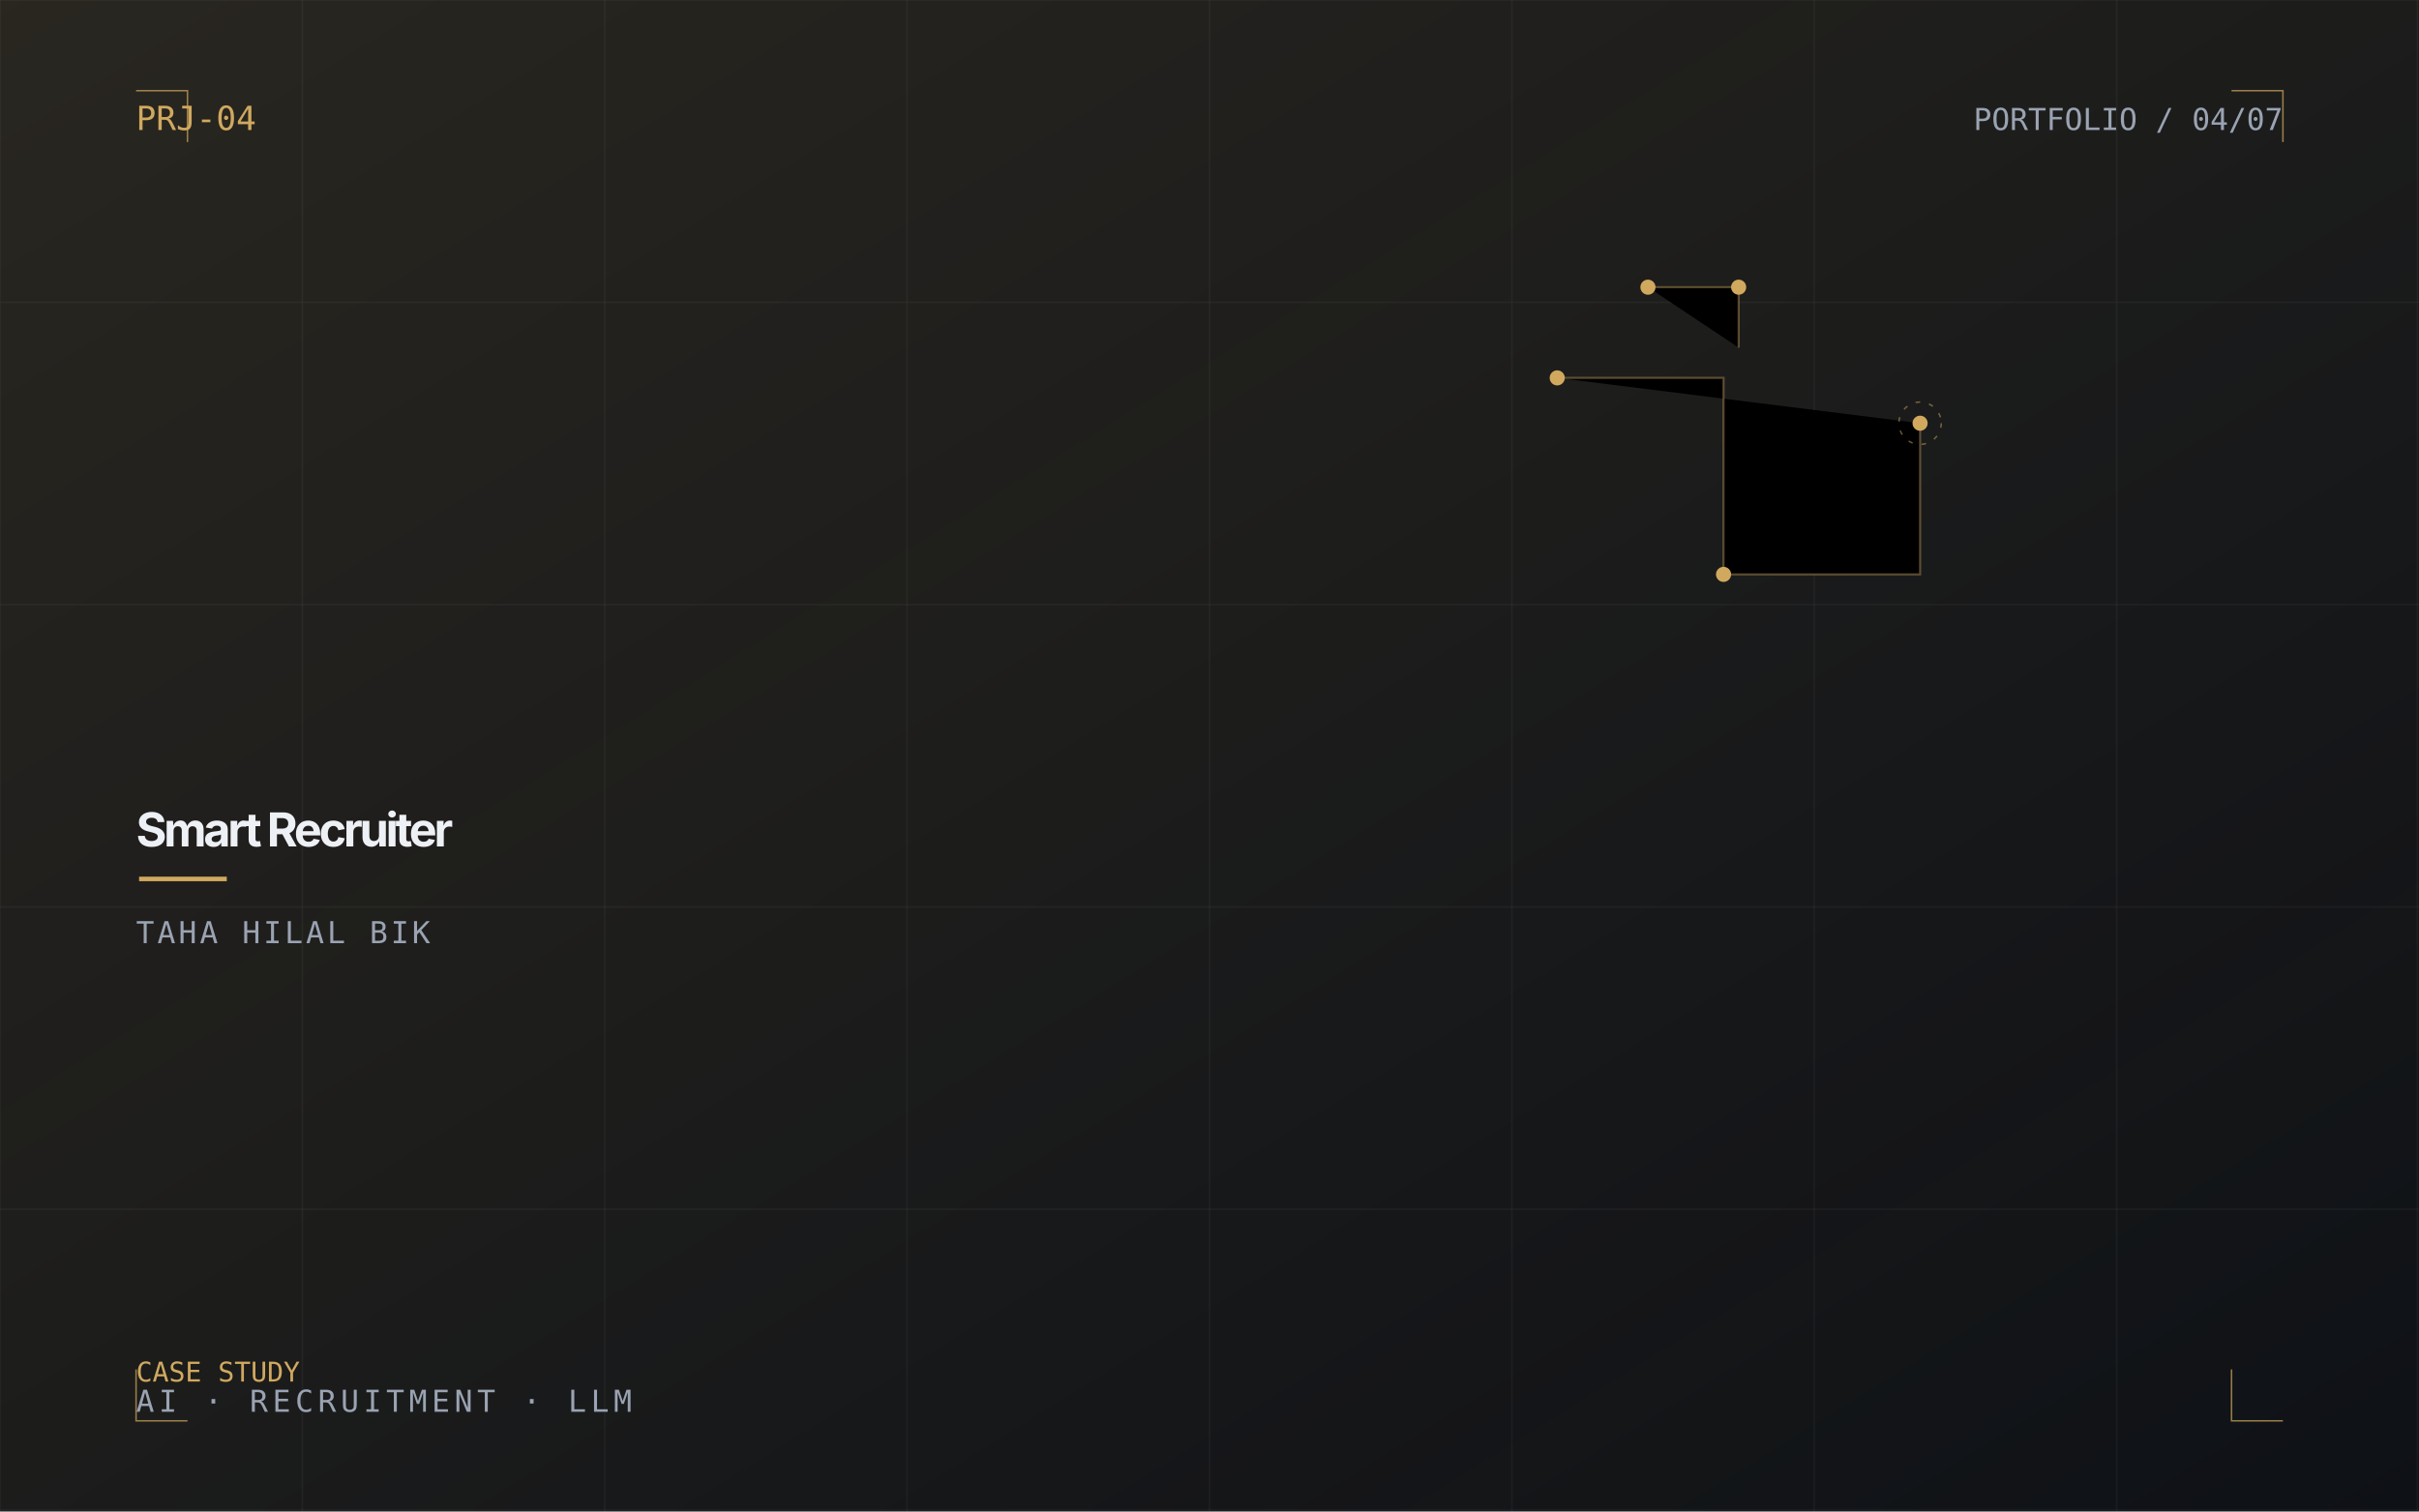
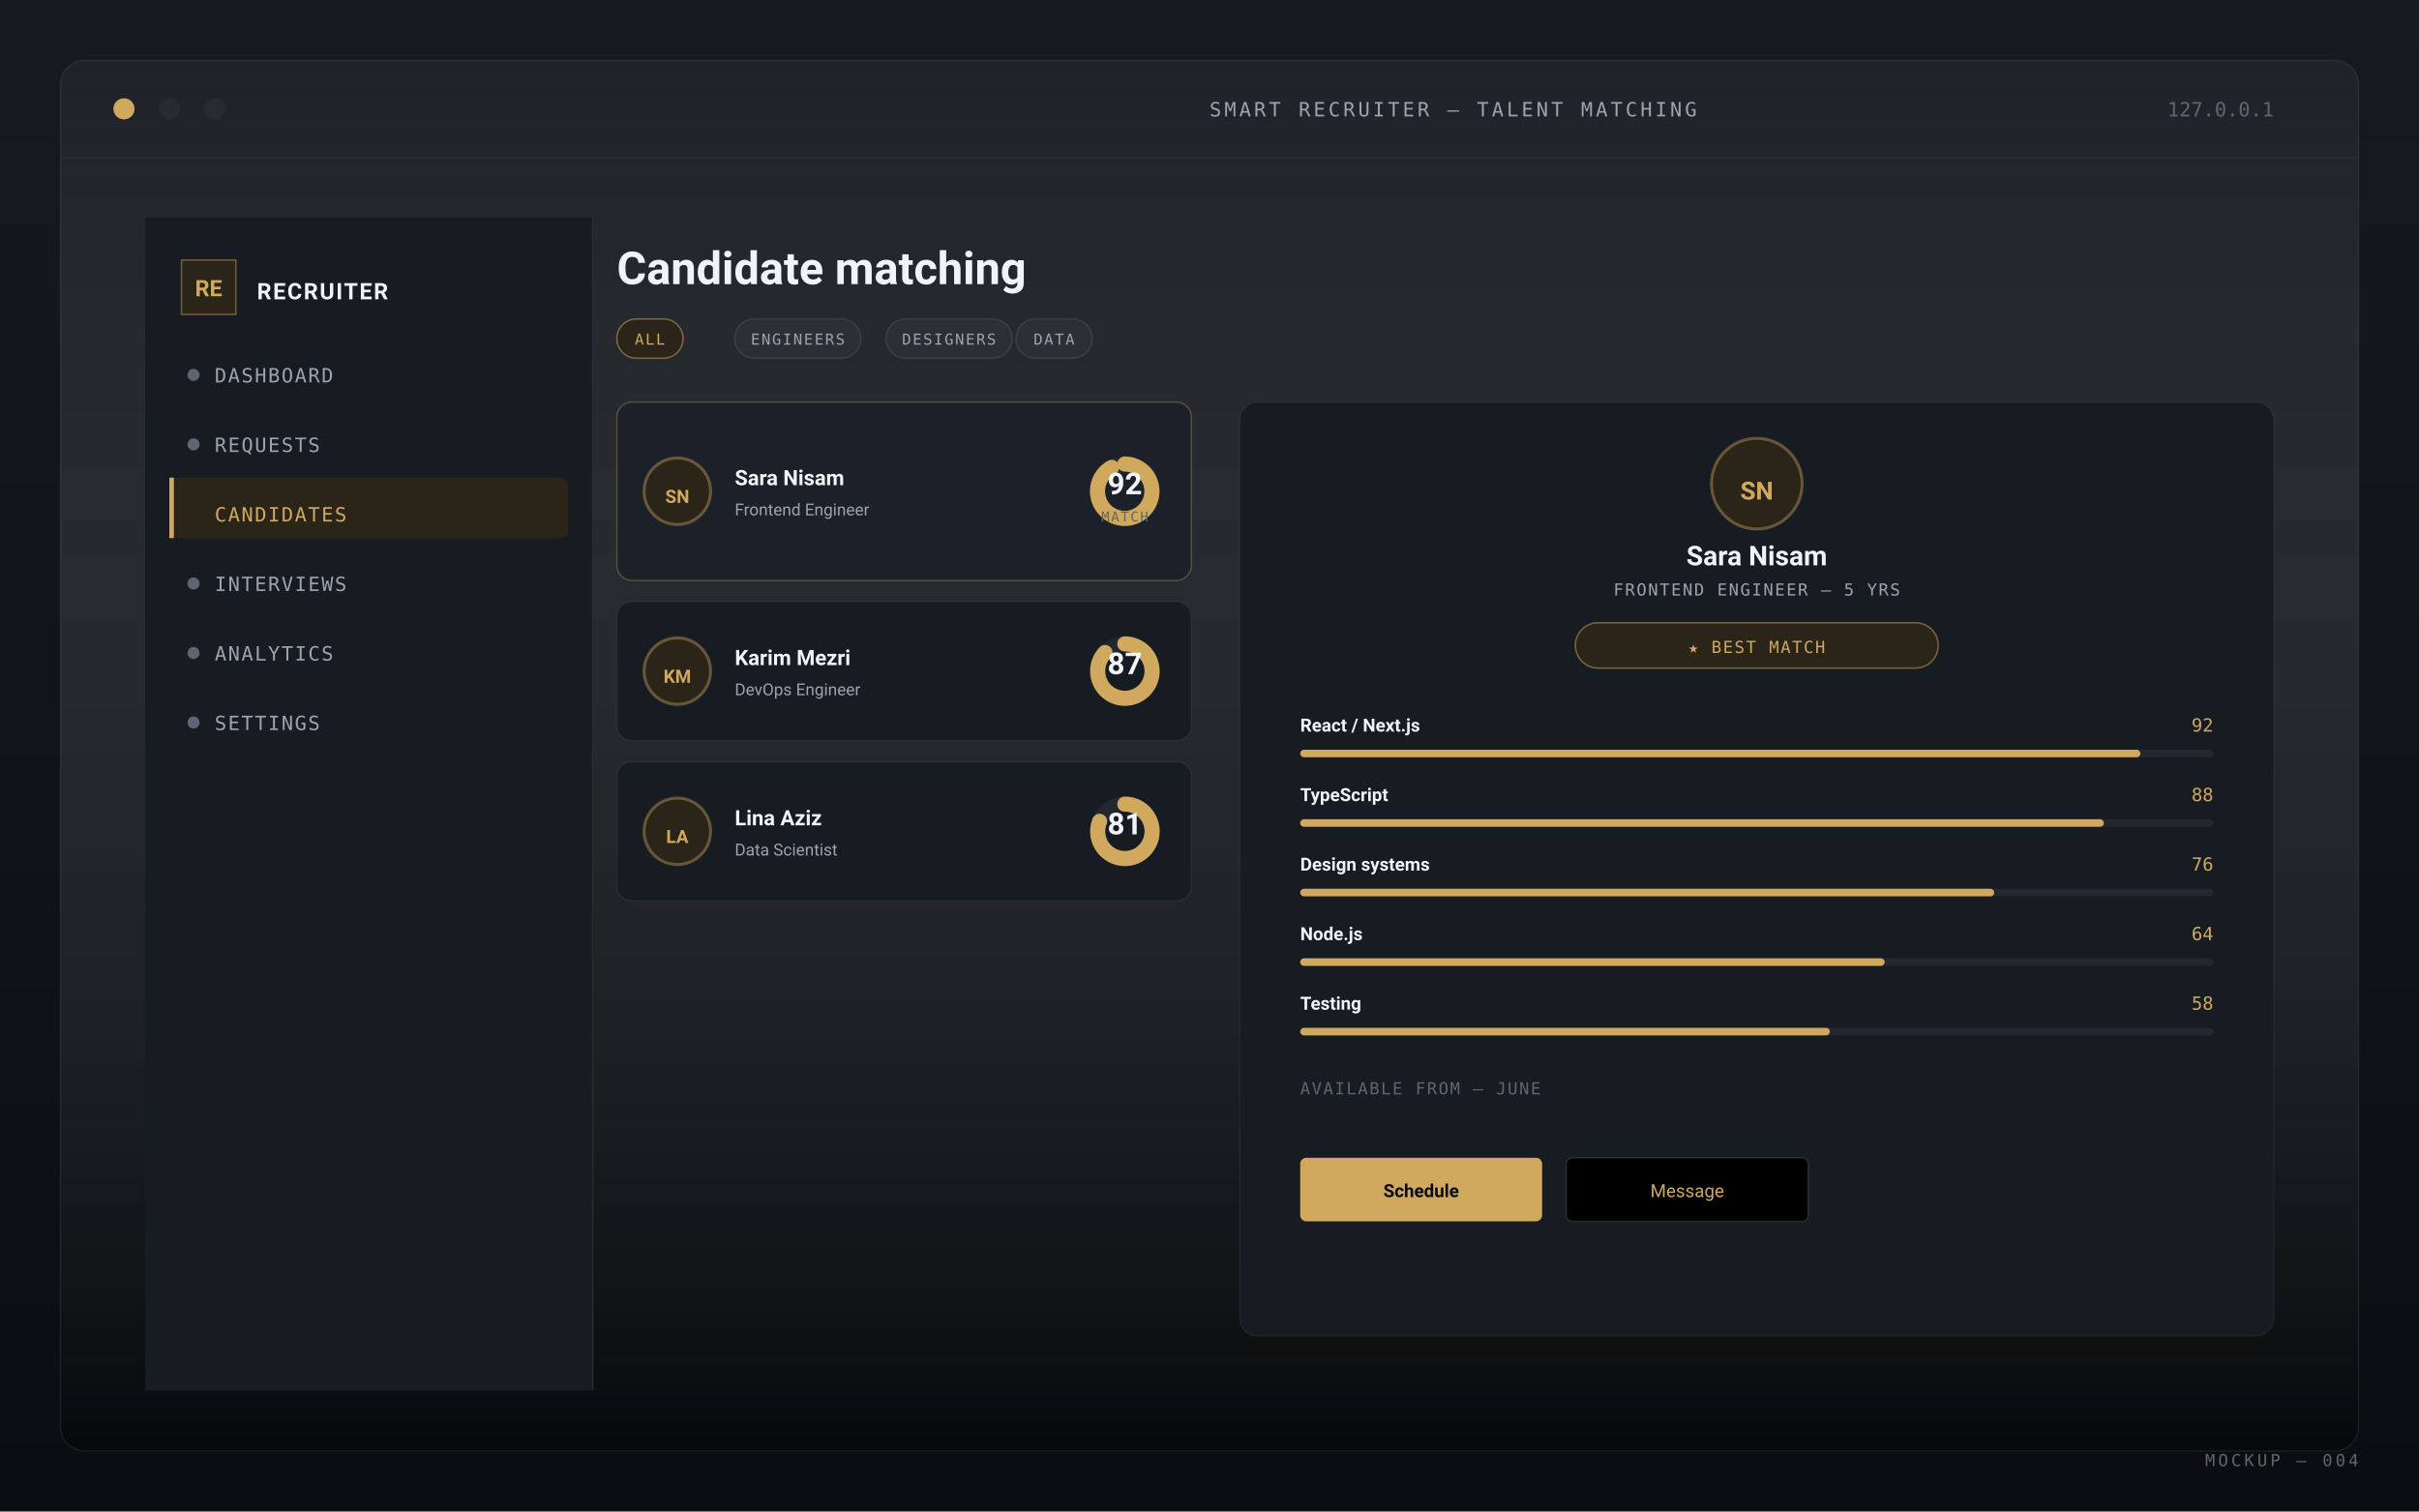
- <svg xmlns="http://www.w3.org/2000/svg" width="1600" height="1000" viewBox="0 0 1600 1000">
-   <defs>
-     <linearGradient id="g04" x1="0" y1="0" x2="1" y2="1">
-       <stop offset="0" stop-color="#d0a95f" stop-opacity="0.14" />
-       <stop offset="1" stop-color="#d0a95f" stop-opacity="0" />
-     </linearGradient>
-   </defs>
-   <rect width="1600" height="1000" fill="#0e1116" />
-   <rect width="1600" height="1000" fill="url(#g04)" />
-   <g opacity="0.5">
-     <line x1="0" y1="0" x2="0" y2="1000" stroke="rgba(237,240,244,0.08)" />
-     <line x1="200" y1="0" x2="200" y2="1000" stroke="rgba(237,240,244,0.08)" />
-     <line x1="400" y1="0" x2="400" y2="1000" stroke="rgba(237,240,244,0.08)" />
-     <line x1="600" y1="0" x2="600" y2="1000" stroke="rgba(237,240,244,0.08)" />
-     <line x1="800" y1="0" x2="800" y2="1000" stroke="rgba(237,240,244,0.08)" />
-     <line x1="1000" y1="0" x2="1000" y2="1000" stroke="rgba(237,240,244,0.08)" />
-     <line x1="1200" y1="0" x2="1200" y2="1000" stroke="rgba(237,240,244,0.08)" />
-     <line x1="1400" y1="0" x2="1400" y2="1000" stroke="rgba(237,240,244,0.08)" />
-     <line x1="1599" y1="0" x2="1599" y2="1000" stroke="rgba(237,240,244,0.08)" />
-     <line x1="0" y1="0" x2="1600" y2="0" stroke="rgba(237,240,244,0.08)" />
-     <line x1="0" y1="200" x2="1600" y2="200" stroke="rgba(237,240,244,0.08)" />
-     <line x1="0" y1="400" x2="1600" y2="400" stroke="rgba(237,240,244,0.08)" />
-     <line x1="0" y1="600" x2="1600" y2="600" stroke="rgba(237,240,244,0.08)" />
-     <line x1="0" y1="800" x2="1600" y2="800" stroke="rgba(237,240,244,0.08)" />
-     <line x1="0" y1="999" x2="1600" y2="999" stroke="rgba(237,240,244,0.08)" />
-   </g>
-   <g stroke="#d0a95f" stroke-opacity="0.4" stroke-width="1.4">
-     <path d="M 1030.0 250.0 H 1140.0 V 380.0 H 1270.0 V 280.0" />
-     <path d="M 1090.0 190.0 h 60 v 40" />
-   </g>
-   <g fill="#d0a95f">
-     <circle cx="1030.0" cy="250.0" r="5" />
-     <circle cx="1140.0" cy="380.0" r="5" />
-     <circle cx="1270.0" cy="280.0" r="5" />
-     <circle cx="1090.0" cy="190.0" r="5" />
-     <circle cx="1150.0" cy="190.0" r="5" />
-   </g>
-   <circle cx="1270.0" cy="280.0" r="14" fill="none" stroke="#d0a95f" stroke-opacity="0.5" stroke-dasharray="3 6" />
-   <g stroke="#d0a95f" stroke-opacity="0.7">
-     <path d="M 90 60 h 34 v 34" fill="none" />
-     <path d="M 1476 60 h 34 v 34" fill="none" />
-     <path d="M 90 906 v 34 h 34" fill="none" />
-     <path d="M 1476 906 v 34 h 34" fill="none" />
-   </g>
-   <text x="90" y="86" fill="#d0a95f" font-size="22" font-family="JetBrains Mono, monospace">PRJ-04</text>
-   <text x="1510" y="86" text-anchor="end" fill="#9aa3b2" font-size="20" font-family="JetBrains Mono, monospace">PORTFOLIO / 04/07</text>
-   <text x="90" y="934" fill="#9aa3b2" font-size="20" font-family="JetBrains Mono, monospace" letter-spacing="3">AI · RECRUITMENT · LLM</text>
-   <text x="90" y="914" fill="#d0a95f" font-size="18" font-family="JetBrains Mono, monospace">CASE STUDY</text>
-   <text x="90" y="560" fill="#edf0f4" font-size="31" font-weight="700" font-family="Inter, Arial, sans-serif" letter-spacing="-2">Smart Recruiter</text>
-   <rect x="92" y="580" width="58" height="3" fill="#d0a95f" />
-   <text x="90" y="624" fill="#9aa3b2" font-size="20" font-family="JetBrains Mono, monospace" letter-spacing="2">TAHA HILAL BIK</text>
+ <svg xmlns="http://www.w3.org/2000/svg" width="1600" height="1000" viewBox="0 0 1600 1000" font-family="system-ui,'Segoe UI',Roboto,Helvetica,Arial,sans-serif">
+   <linearGradient id="winBg" x1="0" y1="0" x2="0" y2="1">
+     <stop offset="0" stop-color="rgba(255,255,255,0.04)" />
+     <stop offset="1" stop-color="rgba(0,0,0,0.33)" />
+   </linearGradient>
+   <linearGradient id="bgTop" x1="0" y1="0" x2="0" y2="1">
+     <stop offset="0" stop-color="#161A21" />
+     <stop offset="1" stop-color="#0B0D10" />
+   </linearGradient>
+   <linearGradient id="bookSpine" x1="0" y1="0" x2="0" y2="1">
+     <stop offset="0" stop-color="#0A0C0F" />
+     <stop offset="1" stop-color="#1B202A" />
+   </linearGradient>
+   <rect x="0" y="0" width="1600" height="1000" fill="url(#bgTop)" />
+   <rect x="40" y="40" width="1520" height="920" rx="16" fill="url(#winBg)" stroke="rgba(255,255,255,0.07)" stroke-width="1" />
+   <rect x="40" y="104" width="1520" height="1" fill="#262C35" />
+   <circle cx="82" cy="72" r="7" fill="#D0A95F" />
+   <circle cx="112" cy="72" r="7" fill="#262B33" />
+   <circle cx="142" cy="72" r="7" fill="#262B33" />
+   <text x="800" y="77" font-family="ui-monospace,'Cascadia Mono','JetBrains Mono',Consolas,monospace" font-size="13" fill="#9BA4B0" letter-spacing="2">SMART RECRUITER — TALENT MATCHING</text>
+   <text x="1504" y="77" font-family="ui-monospace,'Cascadia Mono','JetBrains Mono',Consolas,monospace" font-size="13" fill="#5E6673" text-anchor="end">127.0.0.1</text>
+   <rect x="96" y="144" width="296" height="776" fill="#171B22" />
+   <line x1="392" y1="144" x2="392" y2="920" stroke="#262C35" stroke-width="1" />
+   <rect x="120" y="172" width="36" height="36" fill="#2B2418" stroke="rgba(208,169,95,0.45)" stroke-width="1" />
+   <text x="138" y="196" font-family="system-ui,'Segoe UI',Roboto,Helvetica,Arial,sans-serif" font-size="15" fill="#D0A95F" font-weight="700" text-anchor="middle">RE</text>
+   <text x="170" y="198" font-family="system-ui,'Segoe UI',Roboto,Helvetica,Arial,sans-serif" font-size="15" fill="#F1F3F6" font-weight="700" letter-spacing="1">RECRUITER</text>
+   <circle cx="128" cy="248" r="4" fill="#5E6673" />
+   <text x="142" y="253" font-family="ui-monospace,'Cascadia Mono','JetBrains Mono',Consolas,monospace" font-size="13" fill="#9BA4B0" letter-spacing="1">DASHBOARD</text>
+   <circle cx="128" cy="294" r="4" fill="#5E6673" />
+   <text x="142" y="299" font-family="ui-monospace,'Cascadia Mono','JetBrains Mono',Consolas,monospace" font-size="13" fill="#9BA4B0" letter-spacing="1">REQUESTS</text>
+   <rect x="112" y="316" width="264" height="40" rx="6" fill="#2B2418" />
+   <rect x="112" y="316" width="3" height="40" fill="#D0A95F" />
+   <text x="142" y="345" font-family="ui-monospace,'Cascadia Mono','JetBrains Mono',Consolas,monospace" font-size="13" fill="#D0A95F" letter-spacing="1">CANDIDATES</text>
+   <circle cx="128" cy="386" r="4" fill="#5E6673" />
+   <text x="142" y="391" font-family="ui-monospace,'Cascadia Mono','JetBrains Mono',Consolas,monospace" font-size="13" fill="#9BA4B0" letter-spacing="1">INTERVIEWS</text>
+   <circle cx="128" cy="432" r="4" fill="#5E6673" />
+   <text x="142" y="437" font-family="ui-monospace,'Cascadia Mono','JetBrains Mono',Consolas,monospace" font-size="13" fill="#9BA4B0" letter-spacing="1">ANALYTICS</text>
+   <circle cx="128" cy="478" r="4" fill="#5E6673" />
+   <text x="142" y="483" font-family="ui-monospace,'Cascadia Mono','JetBrains Mono',Consolas,monospace" font-size="13" fill="#9BA4B0" letter-spacing="1">SETTINGS</text>
+   <text x="408" y="188" font-family="system-ui,'Segoe UI',Roboto,Helvetica,Arial,sans-serif" font-size="30" fill="#F1F3F6" font-weight="700">Candidate matching</text>
+   <rect x="408" y="211" width="43.8" height="26" rx="13" fill="#2B2418" stroke="rgba(208,169,95,0.5)" stroke-width="1" />
+   <text x="429.9" y="228" font-family="ui-monospace,'Cascadia Mono','JetBrains Mono',Consolas,monospace" font-size="10" fill="#D0A95F" letter-spacing="1" text-anchor="middle">ALL</text>
+   <rect x="486" y="211" width="83.4" height="26" rx="13" fill="rgba(255,255,255,0.03)" stroke="rgba(255,255,255,0.09)" stroke-width="1" />
+   <text x="527.7" y="228" font-family="ui-monospace,'Cascadia Mono','JetBrains Mono',Consolas,monospace" font-size="10" fill="#9BA4B0" letter-spacing="1" text-anchor="middle">ENGINEERS</text>
+   <rect x="586" y="211" width="83.4" height="26" rx="13" fill="rgba(255,255,255,0.03)" stroke="rgba(255,255,255,0.09)" stroke-width="1" />
+   <text x="627.7" y="228" font-family="ui-monospace,'Cascadia Mono','JetBrains Mono',Consolas,monospace" font-size="10" fill="#9BA4B0" letter-spacing="1" text-anchor="middle">DESIGNERS</text>
+   <rect x="672" y="211" width="50.4" height="26" rx="13" fill="rgba(255,255,255,0.03)" stroke="rgba(255,255,255,0.09)" stroke-width="1" />
+   <text x="697.2" y="228" font-family="ui-monospace,'Cascadia Mono','JetBrains Mono',Consolas,monospace" font-size="10" fill="#9BA4B0" letter-spacing="1" text-anchor="middle">DATA</text>
+   <rect x="408" y="266" width="380" height="118" rx="10" fill="#1C2129" stroke="rgba(208,169,95,0.3)" stroke-width="1" />
+   <circle cx="448" cy="325" r="22" fill="#2B2418" stroke="rgba(208,169,95,0.4)" stroke-width="2" />
+   <text x="448" y="332.7" font-family="system-ui,'Segoe UI',Roboto,Helvetica,Arial,sans-serif" font-size="12.1" fill="#D0A95F" font-weight="700" text-anchor="middle">SN</text>
+   <text x="486" y="321" font-family="system-ui,'Segoe UI',Roboto,Helvetica,Arial,sans-serif" font-size="14" fill="#F1F3F6" font-weight="600">Sara Nisam</text>
+   <text x="486" y="341" font-family="system-ui,'Segoe UI',Roboto,Helvetica,Arial,sans-serif" font-size="11" fill="#9BA4B0">Frontend Engineer</text>
+   <circle cx="744" cy="325" r="18" fill="none" stroke="#232830" stroke-width="10" />
+   <path d="M 744 307 A 18 18 0 1 1 735.3 309.2" fill="none" stroke="#D0A95F" stroke-width="10" stroke-linecap="round" stroke-linejoin="round" />
+   <text x="744" y="327" font-family="system-ui,'Segoe UI',Roboto,Helvetica,Arial,sans-serif" font-size="20" fill="#F1F3F6" font-weight="700" text-anchor="middle">92</text>
+   <text x="744" y="345" font-family="ui-monospace,'Cascadia Mono','JetBrains Mono',Consolas,monospace" font-size="9" fill="#5E6673" letter-spacing="1" text-anchor="middle">MATCH</text>
+   <rect x="408" y="398" width="380" height="92" rx="10" fill="#171B22" stroke="rgba(255,255,255,0.05)" stroke-width="1" />
+   <circle cx="448" cy="444" r="22" fill="#2B2418" stroke="rgba(208,169,95,0.4)" stroke-width="2" />
+   <text x="448" y="451.7" font-family="system-ui,'Segoe UI',Roboto,Helvetica,Arial,sans-serif" font-size="12.1" fill="#D0A95F" font-weight="700" text-anchor="middle">KM</text>
+   <text x="486" y="440" font-family="system-ui,'Segoe UI',Roboto,Helvetica,Arial,sans-serif" font-size="14" fill="#F1F3F6" font-weight="600">Karim Mezri</text>
+   <text x="486" y="460" font-family="system-ui,'Segoe UI',Roboto,Helvetica,Arial,sans-serif" font-size="11" fill="#9BA4B0">DevOps Engineer</text>
+   <circle cx="744" cy="444" r="18" fill="none" stroke="#232830" stroke-width="10" />
+   <path d="M 744 426 A 18 18 0 1 1 730.9 431.7" fill="none" stroke="#D0A95F" stroke-width="10" stroke-linecap="round" stroke-linejoin="round" />
+   <text x="744" y="446" font-family="system-ui,'Segoe UI',Roboto,Helvetica,Arial,sans-serif" font-size="20" fill="#F1F3F6" font-weight="700" text-anchor="middle">87</text>
+   <rect x="408" y="504" width="380" height="92" rx="10" fill="#171B22" stroke="rgba(255,255,255,0.05)" stroke-width="1" />
+   <circle cx="448" cy="550" r="22" fill="#2B2418" stroke="rgba(208,169,95,0.4)" stroke-width="2" />
+   <text x="448" y="557.7" font-family="system-ui,'Segoe UI',Roboto,Helvetica,Arial,sans-serif" font-size="12.1" fill="#D0A95F" font-weight="700" text-anchor="middle">LA</text>
+   <text x="486" y="546" font-family="system-ui,'Segoe UI',Roboto,Helvetica,Arial,sans-serif" font-size="14" fill="#F1F3F6" font-weight="600">Lina Aziz</text>
+   <text x="486" y="566" font-family="system-ui,'Segoe UI',Roboto,Helvetica,Arial,sans-serif" font-size="11" fill="#9BA4B0">Data Scientist</text>
+   <circle cx="744" cy="550" r="18" fill="none" stroke="#232830" stroke-width="10" />
+   <path d="M 744 532 A 18 18 0 1 1 727.3 543.4" fill="none" stroke="#D0A95F" stroke-width="10" stroke-linecap="round" stroke-linejoin="round" />
+   <text x="744" y="552" font-family="system-ui,'Segoe UI',Roboto,Helvetica,Arial,sans-serif" font-size="20" fill="#F1F3F6" font-weight="700" text-anchor="middle">81</text>
+   <rect x="820" y="266" width="684" height="618" rx="12" fill="#171B22" stroke="rgba(255,255,255,0.05)" stroke-width="1" />
+   <circle cx="1162" cy="320" r="30" fill="#2B2418" stroke="rgba(208,169,95,0.4)" stroke-width="2" />
+   <text x="1162" y="330.5" font-family="system-ui,'Segoe UI',Roboto,Helvetica,Arial,sans-serif" font-size="16.5" fill="#D0A95F" font-weight="700" text-anchor="middle">SN</text>
+   <text x="1162" y="374" font-family="system-ui,'Segoe UI',Roboto,Helvetica,Arial,sans-serif" font-size="18" fill="#F1F3F6" font-weight="700" text-anchor="middle">Sara Nisam</text>
+   <text x="1162" y="394" font-family="ui-monospace,'Cascadia Mono','JetBrains Mono',Consolas,monospace" font-size="11" fill="#9BA4B0" letter-spacing="1" text-anchor="middle">FRONTEND ENGINEER — 5 YRS</text>
+   <rect x="1042" y="412" width="240" height="30" rx="15" fill="#2B2418" stroke="rgba(208,169,95,0.5)" stroke-width="1" />
+   <text x="1162" y="432" font-family="ui-monospace,'Cascadia Mono','JetBrains Mono',Consolas,monospace" font-size="11" fill="#D0A95F" letter-spacing="1" text-anchor="middle">★ BEST MATCH</text>
+   <text x="860" y="484" font-family="system-ui,'Segoe UI',Roboto,Helvetica,Arial,sans-serif" font-size="12" fill="#F1F3F6" font-weight="600">React / Next.js</text>
+   <text x="1464" y="484" font-family="ui-monospace,'Cascadia Mono','JetBrains Mono',Consolas,monospace" font-size="12" fill="#D0A95F" text-anchor="end">92</text>
+   <rect x="860" y="496" width="604" height="5" rx="2.5" fill="#232830" />
+   <rect x="860" y="496" width="555.68" height="5" rx="2.5" fill="#D0A95F" />
+   <text x="860" y="530" font-family="system-ui,'Segoe UI',Roboto,Helvetica,Arial,sans-serif" font-size="12" fill="#F1F3F6" font-weight="600">TypeScript</text>
+   <text x="1464" y="530" font-family="ui-monospace,'Cascadia Mono','JetBrains Mono',Consolas,monospace" font-size="12" fill="#D0A95F" text-anchor="end">88</text>
+   <rect x="860" y="542" width="604" height="5" rx="2.5" fill="#232830" />
+   <rect x="860" y="542" width="531.52" height="5" rx="2.5" fill="#D0A95F" />
+   <text x="860" y="576" font-family="system-ui,'Segoe UI',Roboto,Helvetica,Arial,sans-serif" font-size="12" fill="#F1F3F6" font-weight="600">Design systems</text>
+   <text x="1464" y="576" font-family="ui-monospace,'Cascadia Mono','JetBrains Mono',Consolas,monospace" font-size="12" fill="#D0A95F" text-anchor="end">76</text>
+   <rect x="860" y="588" width="604" height="5" rx="2.5" fill="#232830" />
+   <rect x="860" y="588" width="459.04" height="5" rx="2.5" fill="#D0A95F" />
+   <text x="860" y="622" font-family="system-ui,'Segoe UI',Roboto,Helvetica,Arial,sans-serif" font-size="12" fill="#F1F3F6" font-weight="600">Node.js</text>
+   <text x="1464" y="622" font-family="ui-monospace,'Cascadia Mono','JetBrains Mono',Consolas,monospace" font-size="12" fill="#D0A95F" text-anchor="end">64</text>
+   <rect x="860" y="634" width="604" height="5" rx="2.5" fill="#232830" />
+   <rect x="860" y="634" width="386.56" height="5" rx="2.5" fill="#D0A95F" />
+   <text x="860" y="668" font-family="system-ui,'Segoe UI',Roboto,Helvetica,Arial,sans-serif" font-size="12" fill="#F1F3F6" font-weight="600">Testing</text>
+   <text x="1464" y="668" font-family="ui-monospace,'Cascadia Mono','JetBrains Mono',Consolas,monospace" font-size="12" fill="#D0A95F" text-anchor="end">58</text>
+   <rect x="860" y="680" width="604" height="5" rx="2.5" fill="#232830" />
+   <rect x="860" y="680" width="350.32" height="5" rx="2.5" fill="#D0A95F" />
+   <text x="860" y="724" font-family="ui-monospace,'Cascadia Mono','JetBrains Mono',Consolas,monospace" font-size="11" fill="#5E6673" letter-spacing="1">AVAILABLE FROM — JUNE</text>
+   <rect x="860" y="766" width="160" height="42" rx="4" fill="#D0A95F" />
+   <text x="940" y="792" font-family="system-ui,'Segoe UI',Roboto,Helvetica,Arial,sans-serif" font-size="12" fill="#0B0D10" font-weight="600" text-anchor="middle">Schedule</text>
+   <rect x="1036" y="766" width="160" height="42" rx="4" stroke="rgba(255,255,255,0.12)" stroke-width="1" />
+   <text x="1116" y="792" font-family="system-ui,'Segoe UI',Roboto,Helvetica,Arial,sans-serif" font-size="12" fill="#D0A95F" text-anchor="middle">Message</text>
+   <text x="1560" y="970" font-family="ui-monospace,'Cascadia Mono','JetBrains Mono',Consolas,monospace" font-size="11" fill="#5E6673" letter-spacing="2" text-anchor="end">MOCKUP — 004</text>
</svg>
